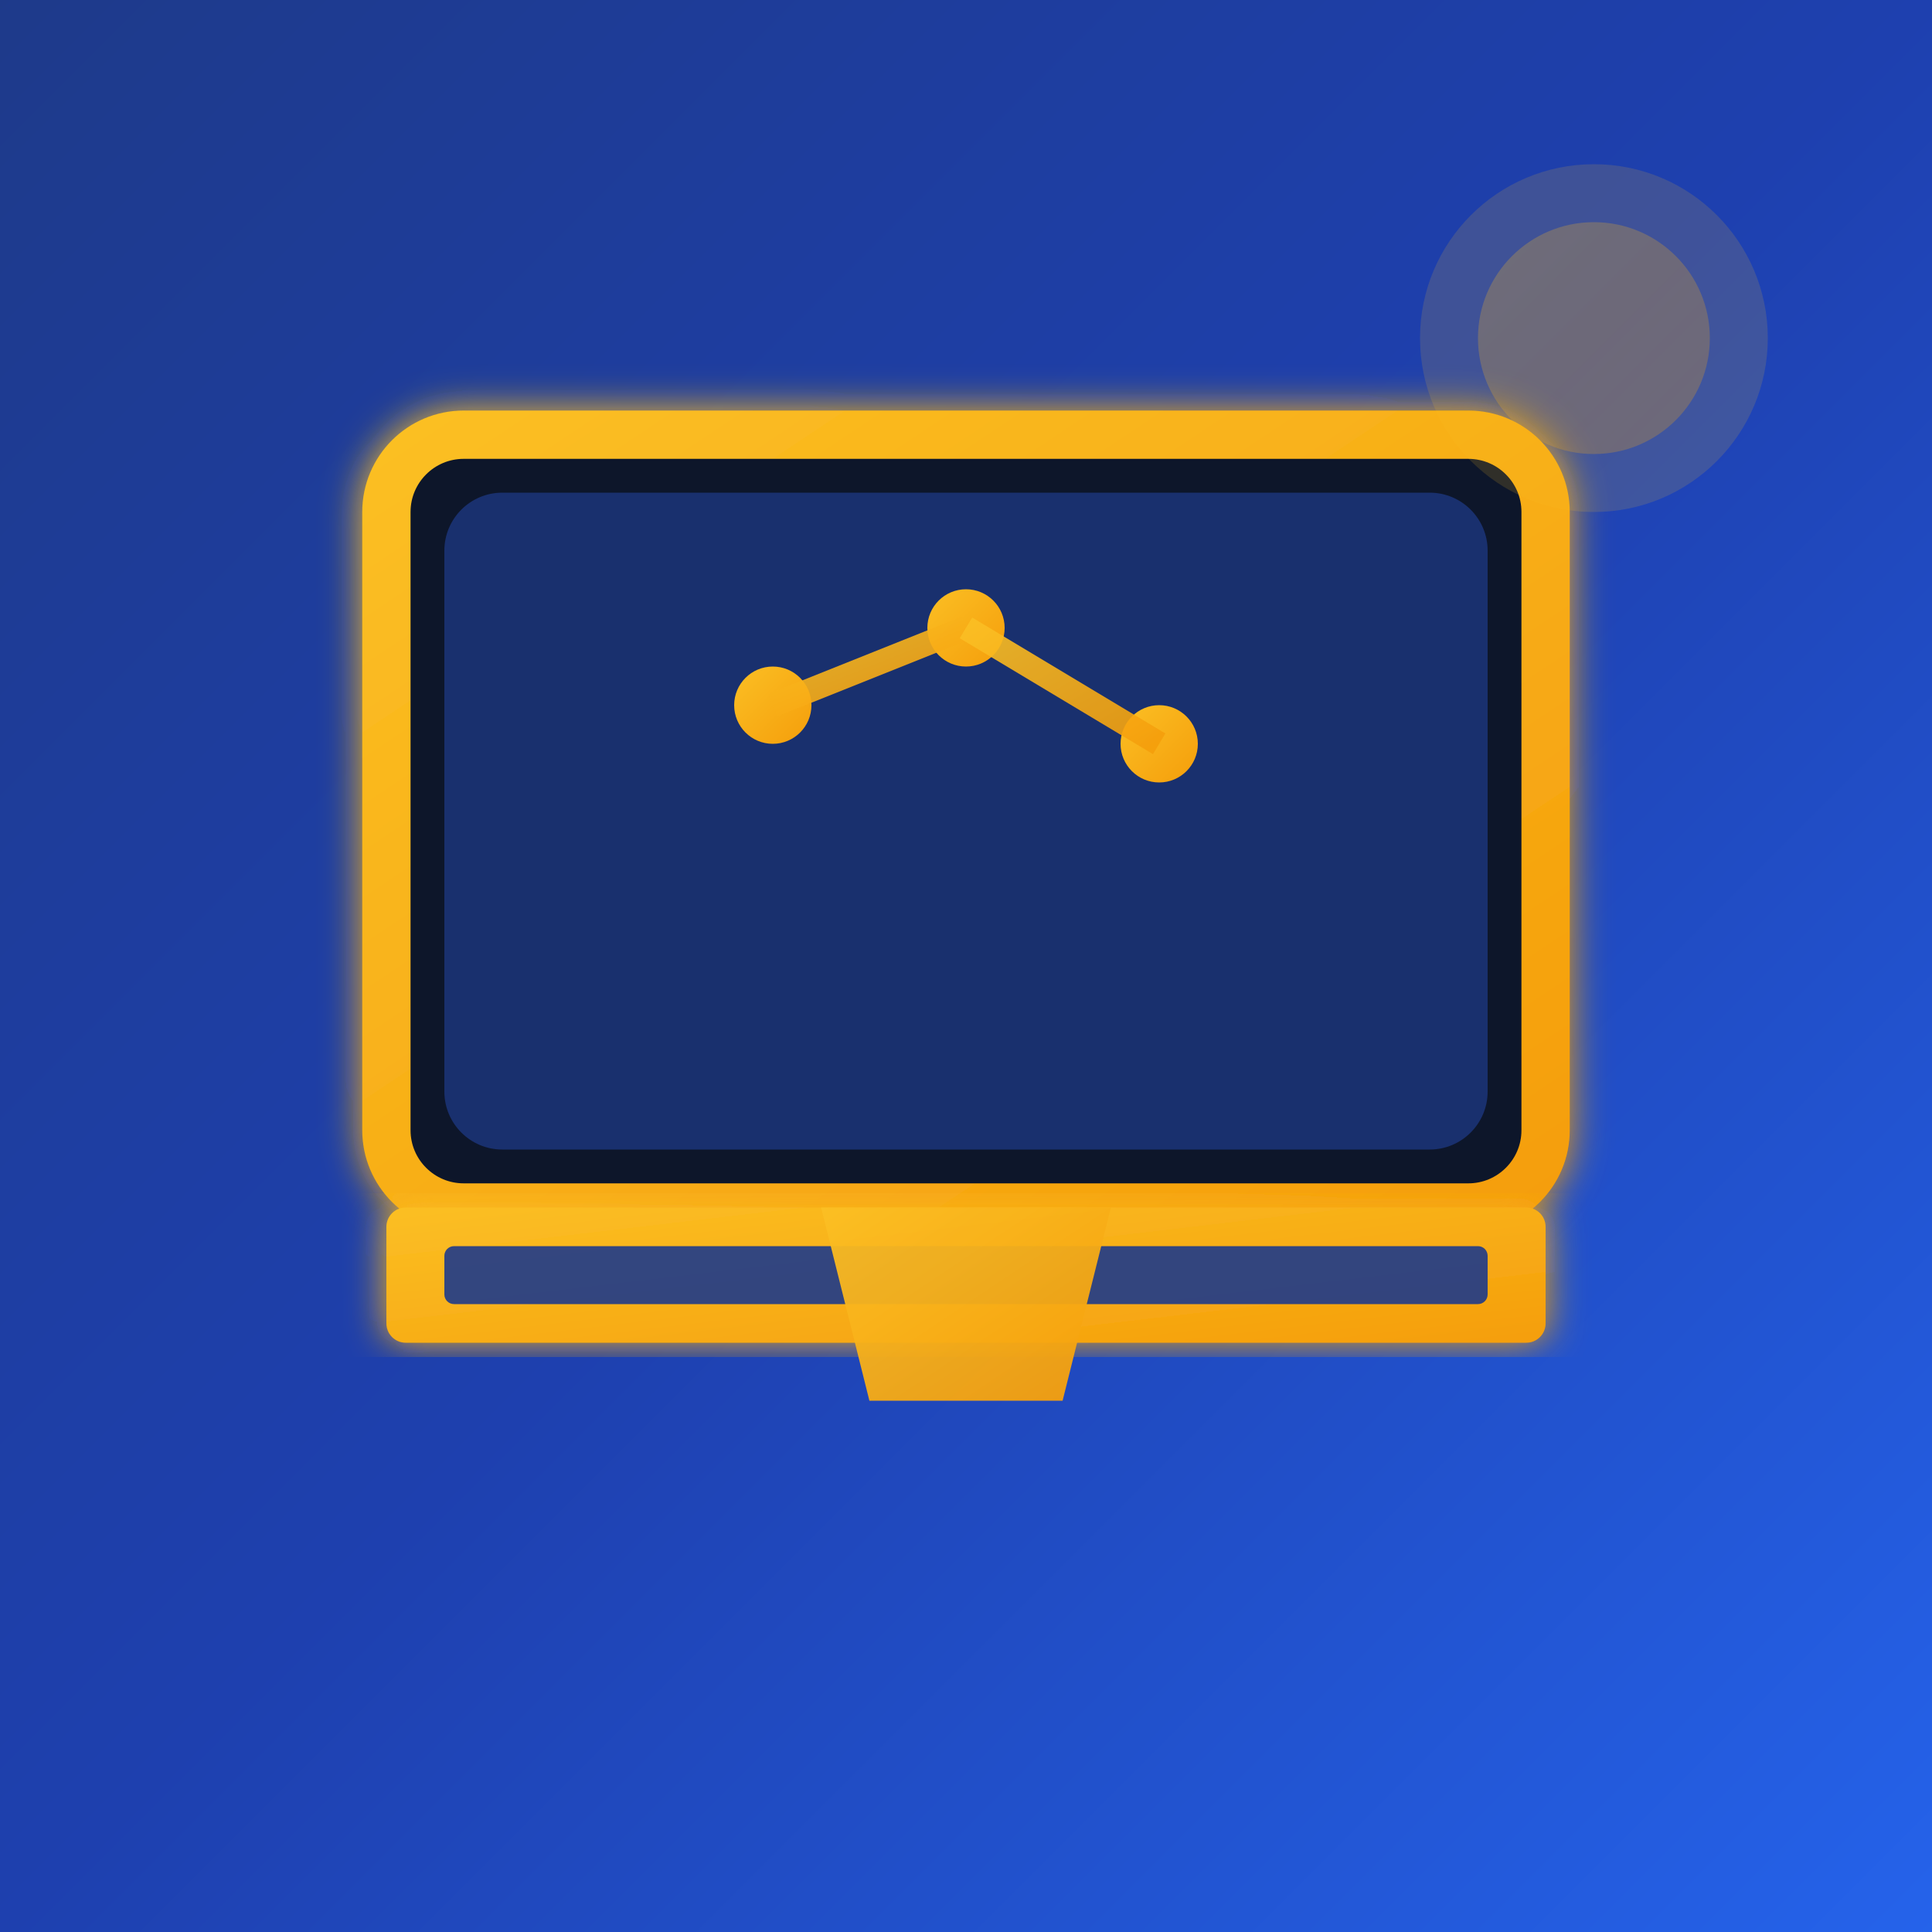
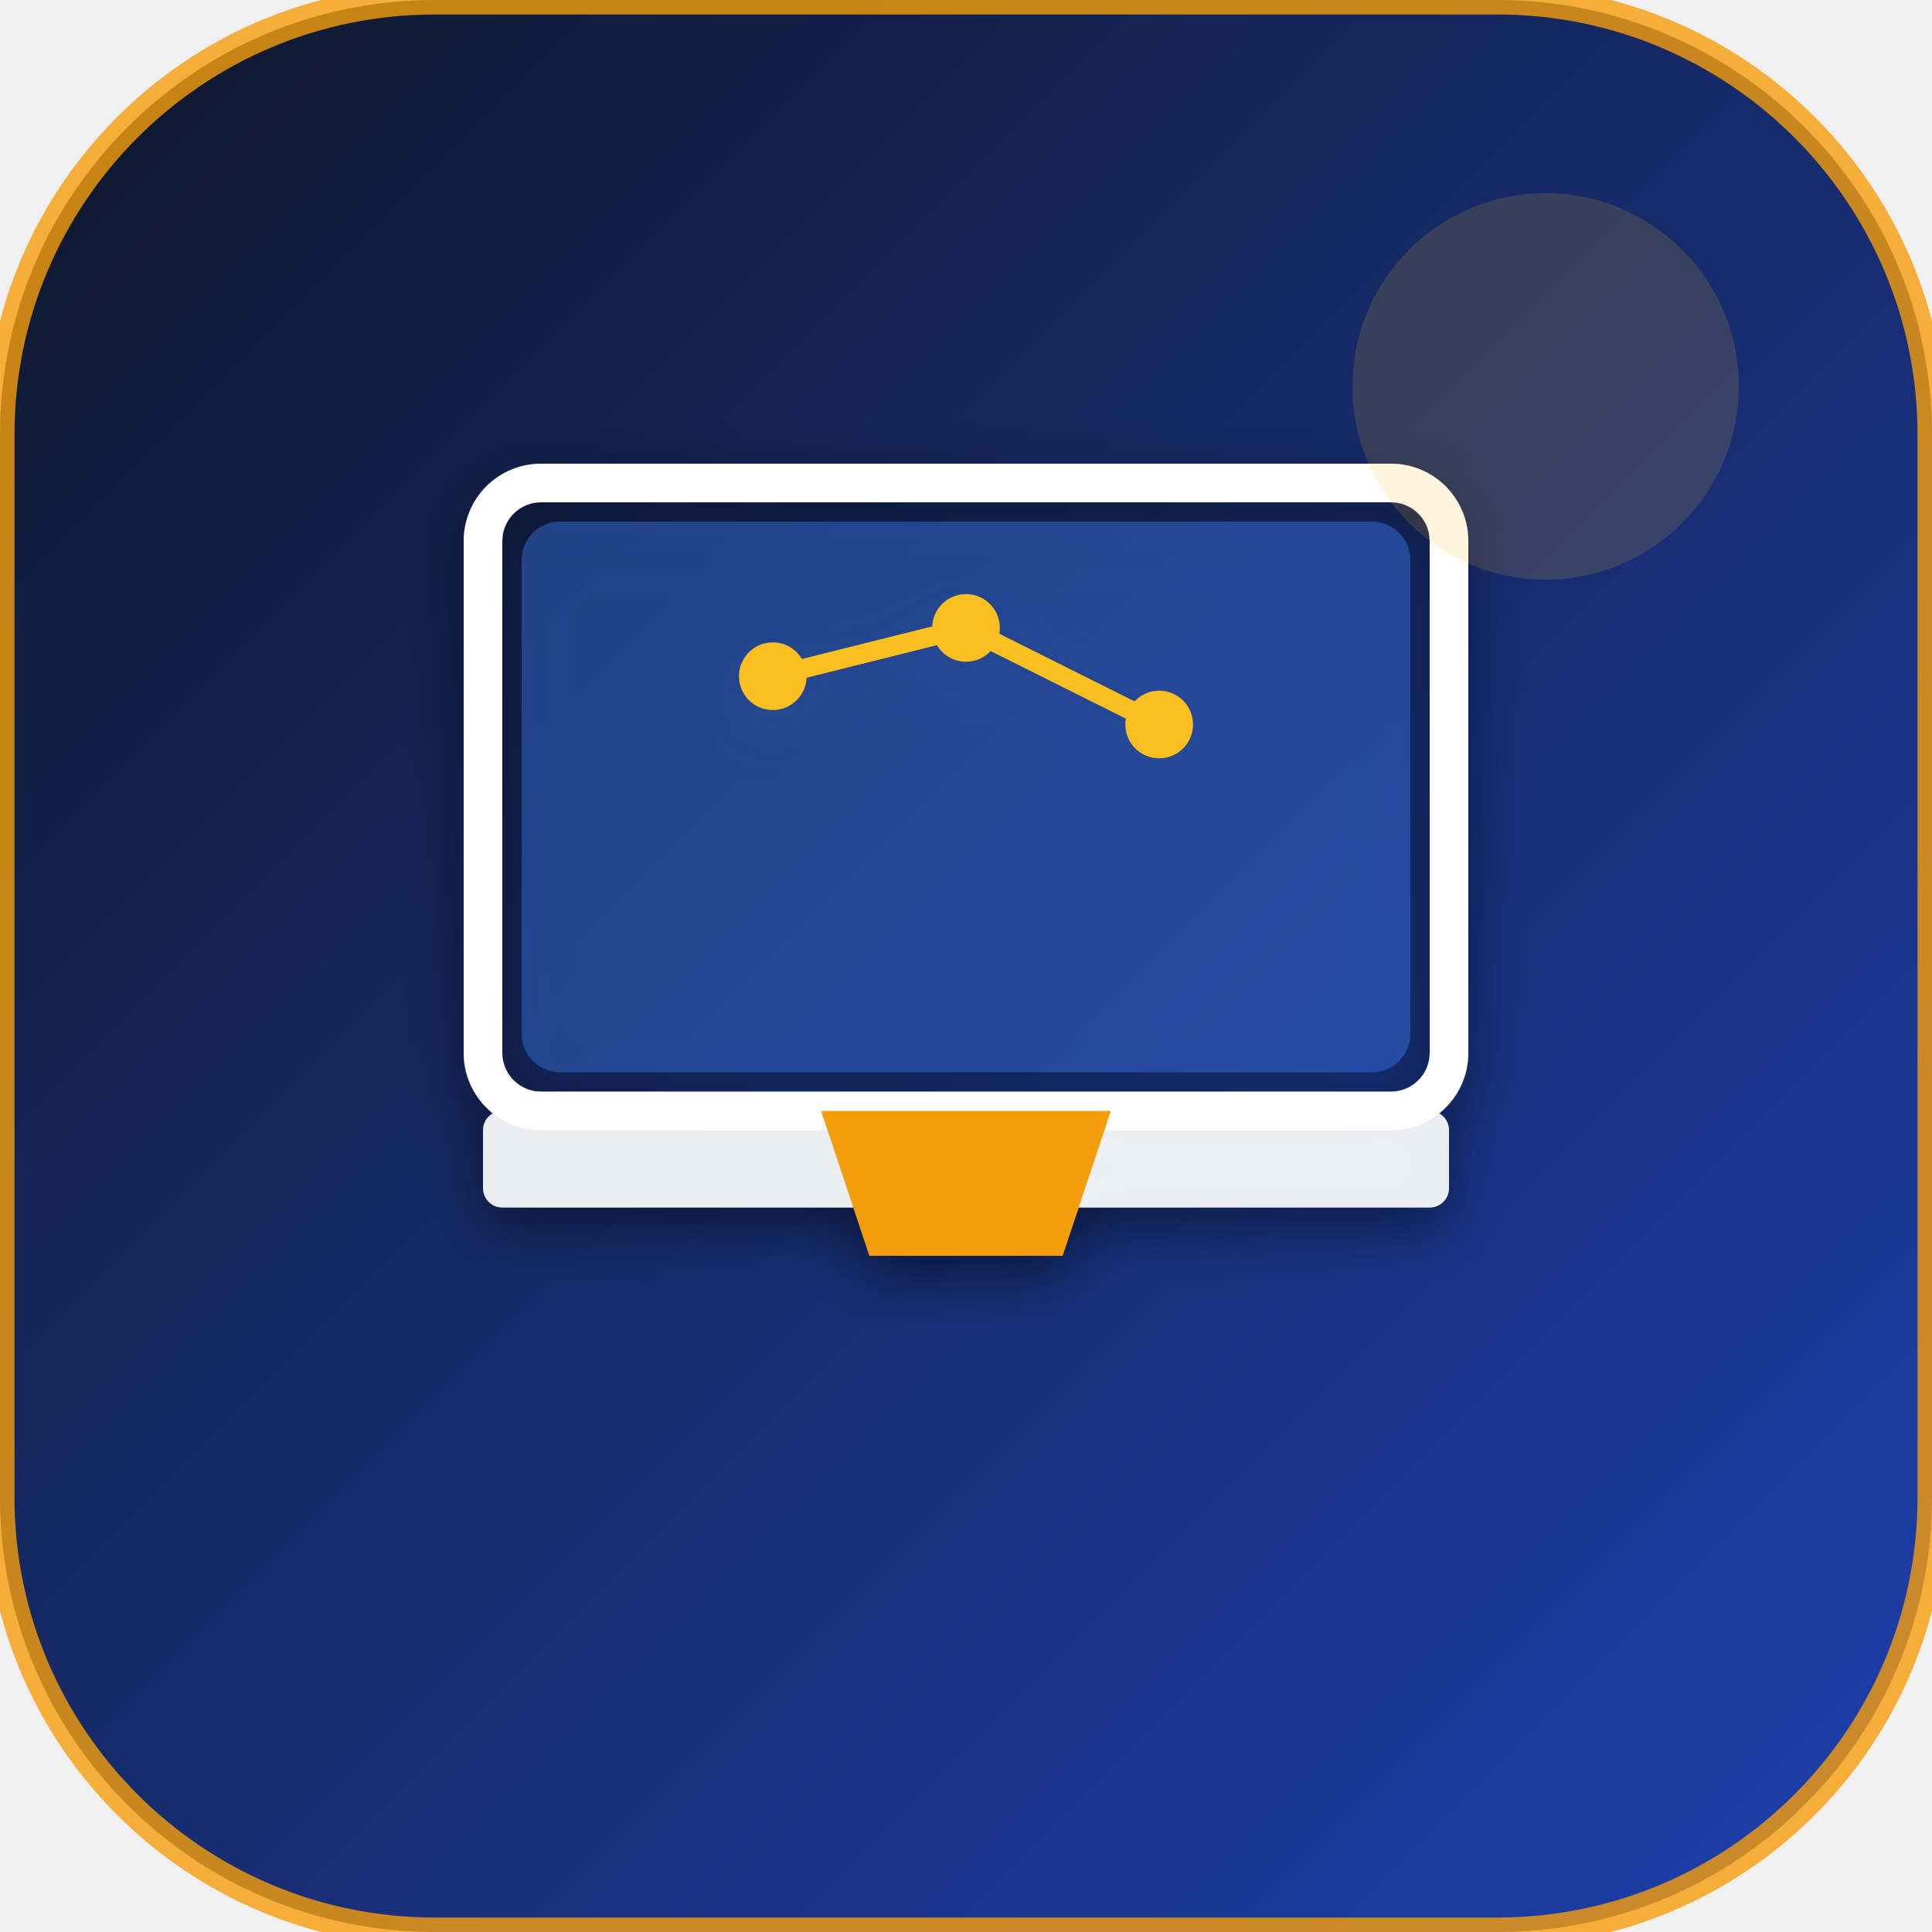
<svg xmlns="http://www.w3.org/2000/svg" viewBox="0 0 200 200">
  <defs>
-     <linearGradient id="bgGrad" x1="0%" y1="0%" x2="100%" y2="100%">
-       <stop offset="0%" style="stop-color:#1e3a8a;stop-opacity:1" />
-       <stop offset="50%" style="stop-color:#1e40af;stop-opacity:1" />
-       <stop offset="100%" style="stop-color:#2563eb;stop-opacity:1" />
+     <linearGradient id="bgGradient" x1="0%" y1="0%" x2="100%" y2="100%">
+       <stop offset="0%" style="stop-color:#0f172a;stop-opacity:1" />
+       <stop offset="100%" style="stop-color:#1e40af;stop-opacity:1" />
    </linearGradient>
-     <linearGradient id="goldGrad" x1="0%" y1="0%" x2="100%" y2="100%">
-       <stop offset="0%" style="stop-color:#fbbf24;stop-opacity:1" />
-       <stop offset="100%" style="stop-color:#f59e0b;stop-opacity:1" />
-     </linearGradient>
-     <filter id="glow">
-       <feGaussianBlur stdDeviation="2" result="coloredBlur" />
-       <feMerge>
-         <feMergeNode in="coloredBlur" />
-         <feMergeNode in="SourceGraphic" />
-       </feMerge>
+     <filter id="shadow" x="-50%" y="-50%" width="200%" height="200%">
+       <feDropShadow dx="0" dy="2" stdDeviation="3" flood-opacity="0.5" />
    </filter>
  </defs>
-   <rect width="200" height="200" fill="url(#bgGrad)" />
-   <rect width="200" height="200" fill="url(#bgGrad)" opacity="0.3" />
-   <g transform="translate(40, 45)">
-     <rect x="0" y="0" width="120" height="80" rx="8" fill="#0f172a" stroke="url(#goldGrad)" stroke-width="5" filter="url(#glow)" />
-     <rect x="6" y="6" width="108" height="68" rx="6" fill="#1e3a8a" opacity="0.7" />
-     <circle cx="40" cy="28" r="4" fill="url(#goldGrad)" />
-     <circle cx="60" cy="20" r="4" fill="url(#goldGrad)" />
-     <circle cx="80" cy="32" r="4" fill="url(#goldGrad)" />
-     <line x1="40" y1="28" x2="60" y2="20" stroke="url(#goldGrad)" stroke-width="2.5" opacity="0.9" />
-     <line x1="60" y1="20" x2="80" y2="32" stroke="url(#goldGrad)" stroke-width="2.5" opacity="0.9" />
-     <rect x="0" y="80" width="120" height="14" rx="2" fill="url(#goldGrad)" filter="url(#glow)" />
-     <rect x="6" y="84" width="108" height="6" rx="1" fill="#1e3a8a" opacity="0.9" />
-     <polygon points="45,80 75,80 70,100 50,100" fill="url(#goldGrad)" opacity="0.95" />
+   <rect width="200" height="200" fill="url(#bgGradient)" rx="45" />
+   <rect width="200" height="200" fill="none" stroke="#f59e0b" stroke-width="3" rx="45" opacity="0.8" />
+   <g transform="translate(50, 50)" filter="url(#shadow)">
+     <rect x="0" y="0" width="100" height="65" rx="6" fill="none" stroke="#ffffff" stroke-width="4" />
+     <rect x="4" y="4" width="92" height="57" rx="4" fill="#3b82f6" opacity="0.3" />
+     <circle cx="30" cy="20" r="3.5" fill="#fbbf24" />
+     <circle cx="50" cy="15" r="3.5" fill="#fbbf24" />
+     <circle cx="70" cy="25" r="3.5" fill="#fbbf24" />
+     <line x1="30" y1="20" x2="50" y2="15" stroke="#fbbf24" stroke-width="2" />
+     <line x1="50" y1="15" x2="70" y2="25" stroke="#fbbf24" stroke-width="2" />
+     <rect x="0" y="65" width="100" height="10" rx="2" fill="#ffffff" opacity="0.9" />
+     <polygon points="35,65 65,65 60,80 40,80" fill="#f59e0b" />
  </g>
-   <circle cx="165" cy="35" r="18" fill="#fbbf24" opacity="0.15" />
-   <circle cx="165" cy="35" r="12" fill="url(#goldGrad)" opacity="0.25" />
+   <circle cx="160" cy="40" r="20" fill="#fbbf24" opacity="0.15" />
</svg>
